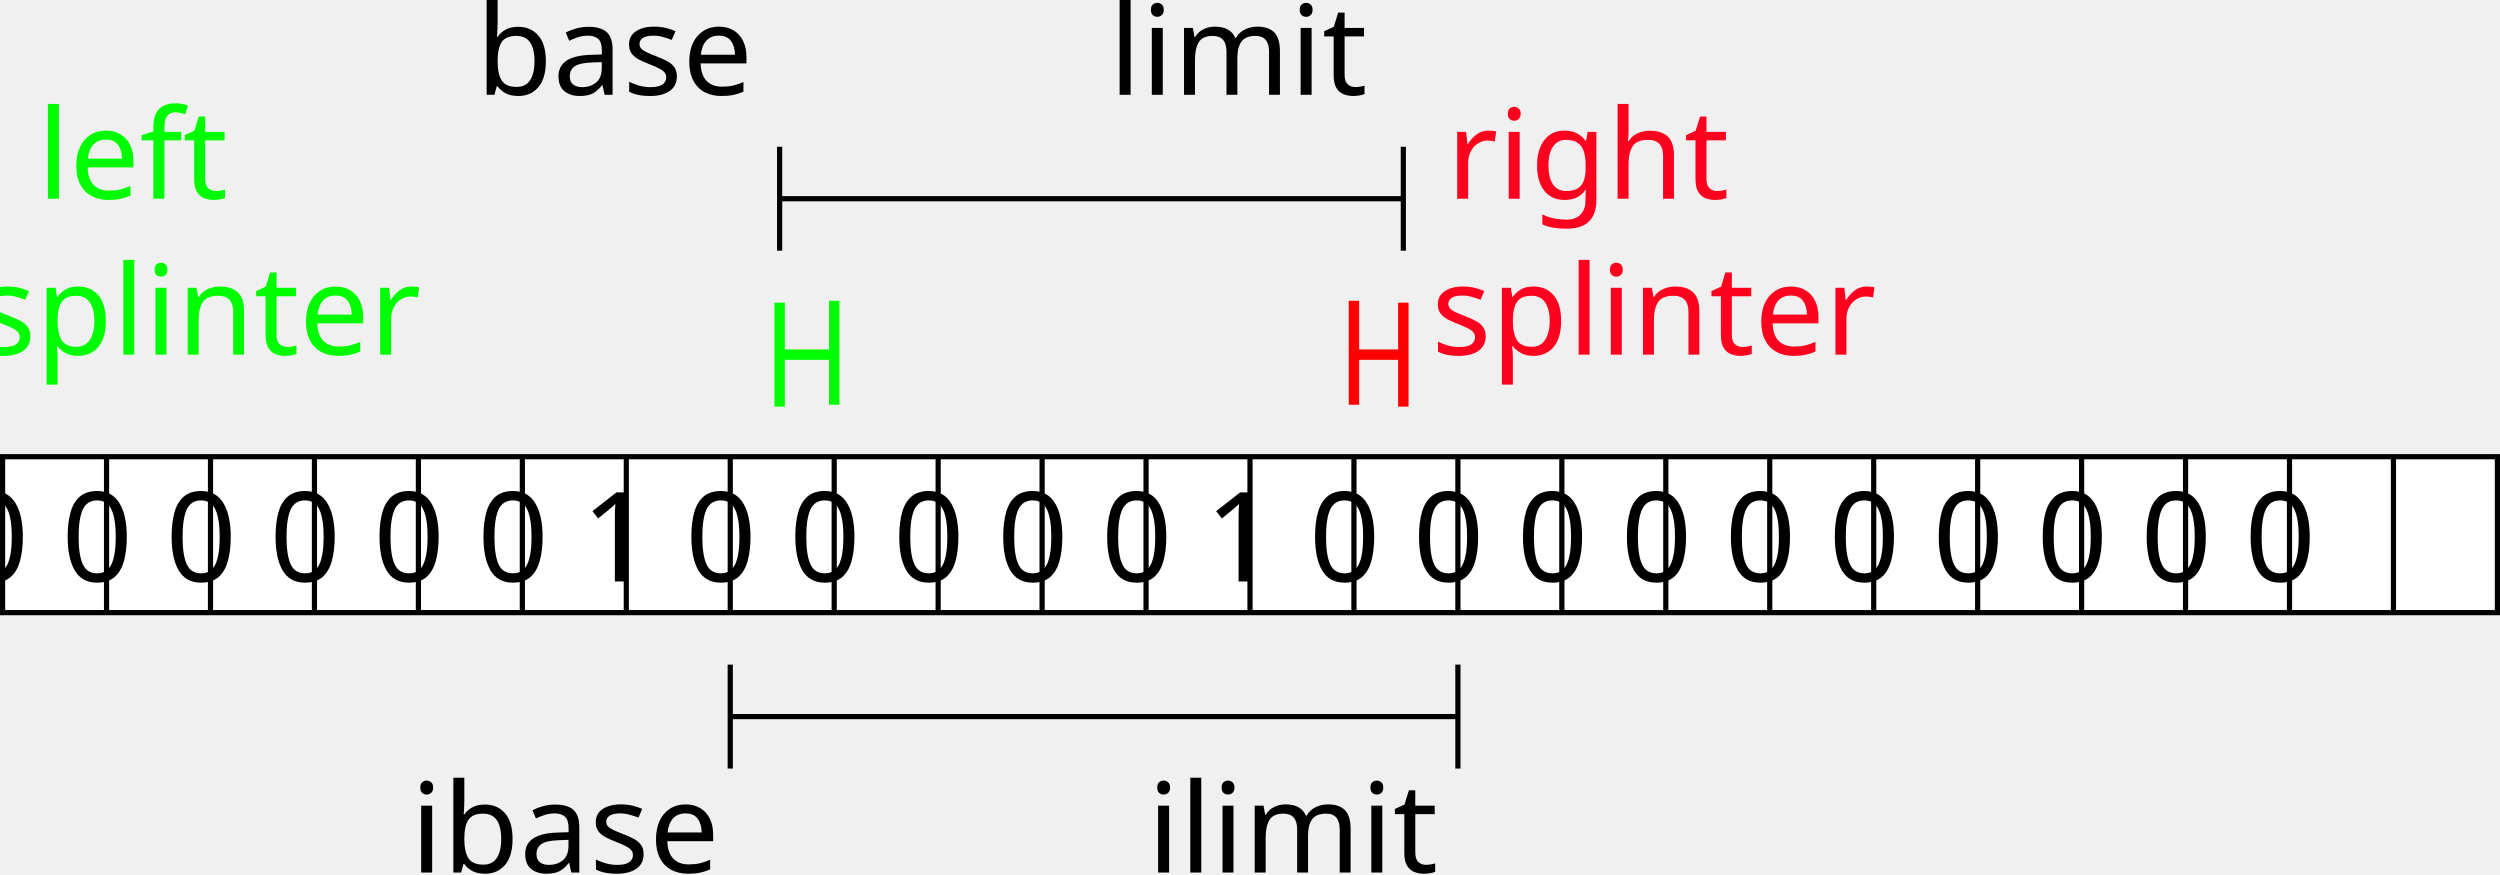
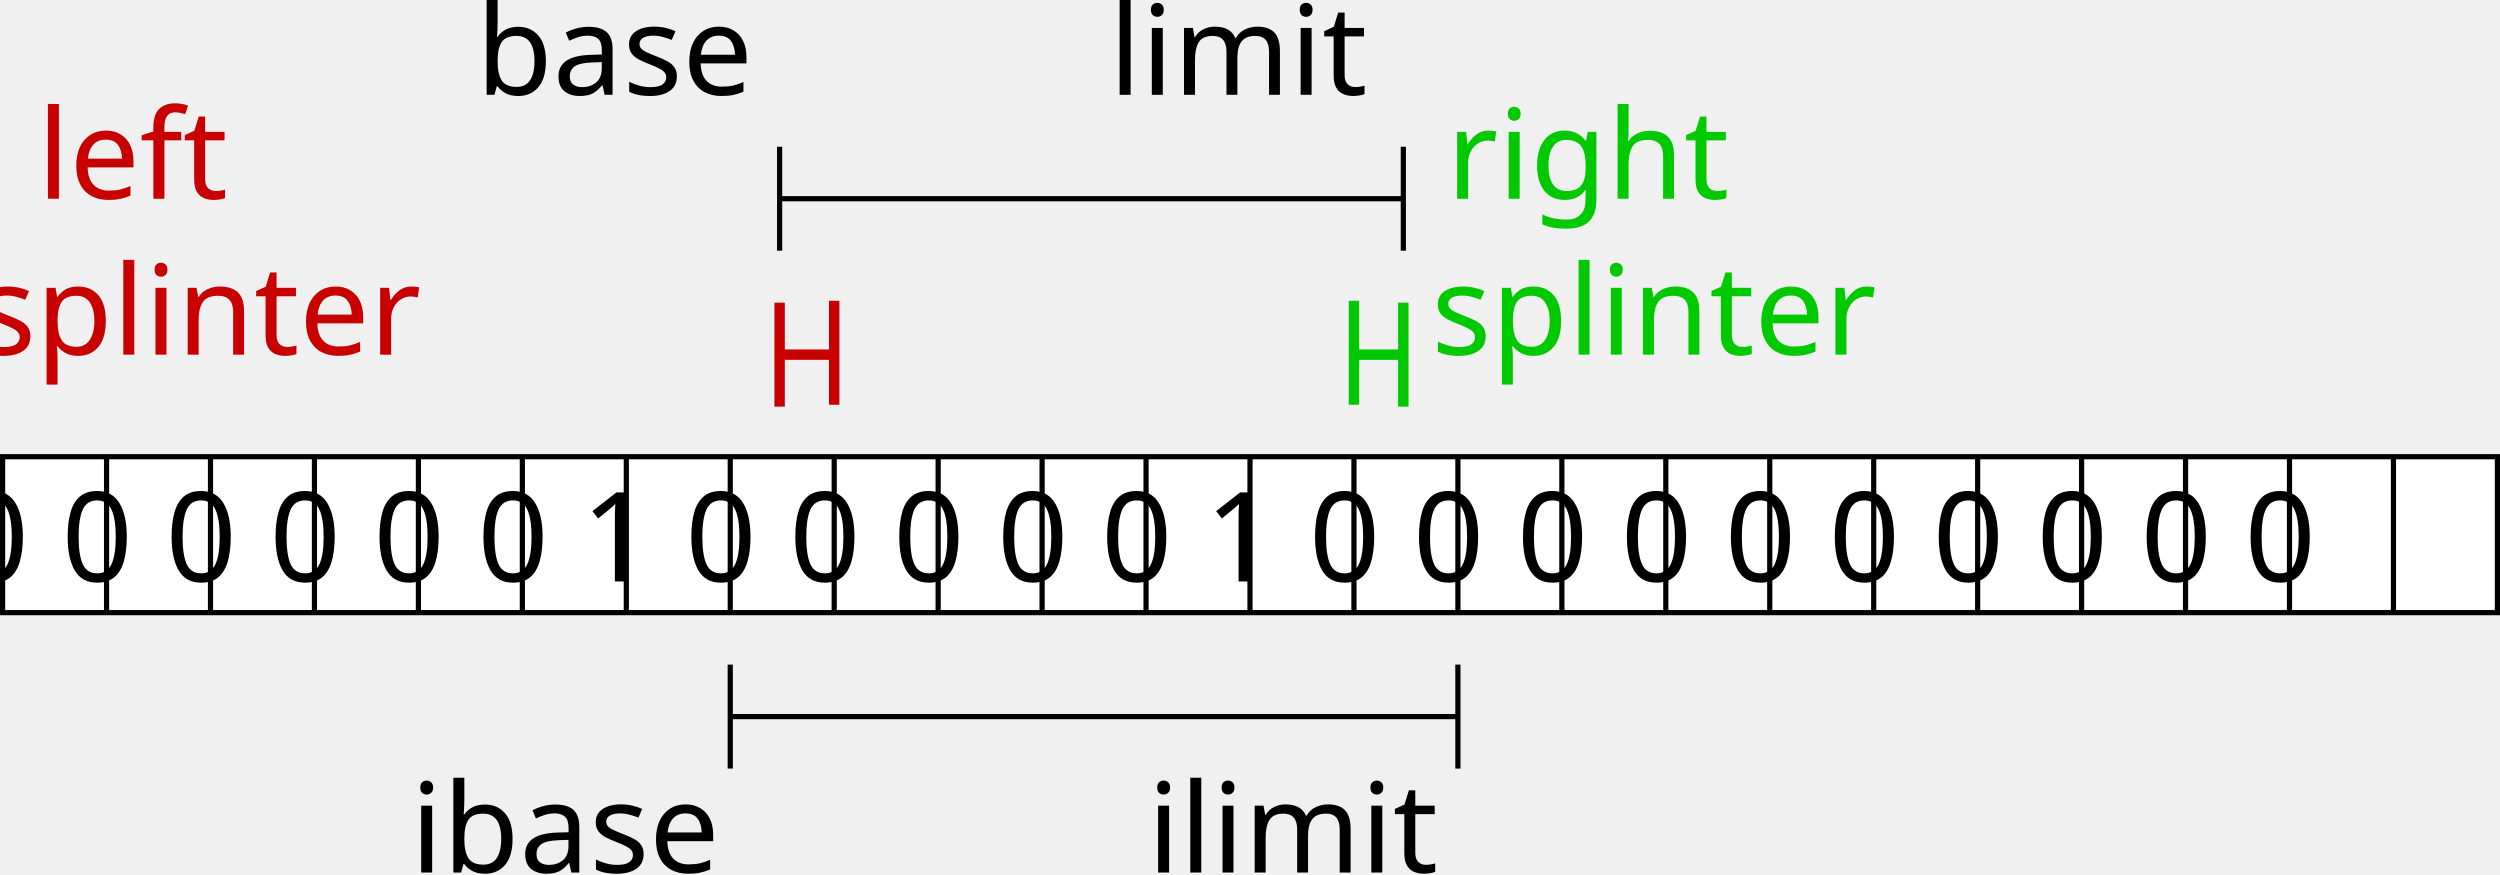
<svg xmlns="http://www.w3.org/2000/svg" width="481" height="168.234" id="svg2" version="1.1">
  <defs id="defs4">
    </defs>
  <g id="layer1" transform="translate(-69.5,-4.491085)">
    <rect style="fill:#ffffff;fill-opacity:1;stroke:#000000;stroke-opacity:1" id="rect2839" width="480" height="30" x="70" y="92.362" />
    <path style="fill:none;stroke:#000000;stroke-width:1px;stroke-linecap:butt;stroke-linejoin:miter;stroke-opacity:1" d="m 90,92.362 0,30" id="path3613" />
    <path id="path3615" d="m 110,92.362 0,30" style="fill:none;stroke:#000000;stroke-width:1px;stroke-linecap:butt;stroke-linejoin:miter;stroke-opacity:1" />
    <path style="fill:none;stroke:#000000;stroke-width:1px;stroke-linecap:butt;stroke-linejoin:miter;stroke-opacity:1" d="m 130,92.362 0,30" id="path3617" />
    <path id="path3619" d="m 150,92.362 0,30" style="fill:none;stroke:#000000;stroke-width:1px;stroke-linecap:butt;stroke-linejoin:miter;stroke-opacity:1" />
    <path id="path3621" d="m 170,92.362 0,30" style="fill:none;stroke:#000000;stroke-width:1px;stroke-linecap:butt;stroke-linejoin:miter;stroke-opacity:1" />
    <path style="fill:none;stroke:#000000;stroke-width:1px;stroke-linecap:butt;stroke-linejoin:miter;stroke-opacity:1" d="m 190,92.362 0,30" id="path3623" />
    <path id="path3625" d="m 210,92.362 0,30" style="fill:none;stroke:#000000;stroke-width:1px;stroke-linecap:butt;stroke-linejoin:miter;stroke-opacity:1" />
    <path style="fill:none;stroke:#000000;stroke-width:1px;stroke-linecap:butt;stroke-linejoin:miter;stroke-opacity:1" d="m 230,92.362 0,30" id="path3627" />
    <path style="fill:none;stroke:#000000;stroke-width:1px;stroke-linecap:butt;stroke-linejoin:miter;stroke-opacity:1" d="m 250,92.362 0,30" id="path3629" />
    <path id="path3631" d="m 270,92.362 0,30" style="fill:none;stroke:#000000;stroke-width:1px;stroke-linecap:butt;stroke-linejoin:miter;stroke-opacity:1" />
    <path style="fill:none;stroke:#000000;stroke-width:1px;stroke-linecap:butt;stroke-linejoin:miter;stroke-opacity:1" d="m 290,92.362 0,30" id="path3633" />
    <path id="path3635" d="m 310,92.362 0,30" style="fill:none;stroke:#000000;stroke-width:1px;stroke-linecap:butt;stroke-linejoin:miter;stroke-opacity:1" />
    <path id="path3637" d="m 330,92.362 0,30" style="fill:none;stroke:#000000;stroke-width:1px;stroke-linecap:butt;stroke-linejoin:miter;stroke-opacity:1" />
    <path style="fill:none;stroke:#000000;stroke-width:1px;stroke-linecap:butt;stroke-linejoin:miter;stroke-opacity:1" d="m 350,92.362 0,30" id="path3639" />
    <path id="path3641" d="m 370,92.362 0,30" style="fill:none;stroke:#000000;stroke-width:1px;stroke-linecap:butt;stroke-linejoin:miter;stroke-opacity:1" />
    <path style="fill:none;stroke:#000000;stroke-width:1px;stroke-linecap:butt;stroke-linejoin:miter;stroke-opacity:1" d="m 390,92.362 0,30" id="path3643" />
    <path style="fill:none;stroke:#000000;stroke-width:1px;stroke-linecap:butt;stroke-linejoin:miter;stroke-opacity:1" d="m 410,92.362 0,30" id="path3645" />
    <path id="path3647" d="m 430,92.362 0,30" style="fill:none;stroke:#000000;stroke-width:1px;stroke-linecap:butt;stroke-linejoin:miter;stroke-opacity:1" />
    <path style="fill:none;stroke:#000000;stroke-width:1px;stroke-linecap:butt;stroke-linejoin:miter;stroke-opacity:1" d="m 450,92.362 0,30" id="path3649" />
    <path id="path3651" d="m 470,92.362 0,30" style="fill:none;stroke:#000000;stroke-width:1px;stroke-linecap:butt;stroke-linejoin:miter;stroke-opacity:1" />
    <path id="path3653" d="m 490,92.362 0,30" style="fill:none;stroke:#000000;stroke-width:1px;stroke-linecap:butt;stroke-linejoin:miter;stroke-opacity:1" />
    <path style="fill:none;stroke:#000000;stroke-width:1px;stroke-linecap:butt;stroke-linejoin:miter;stroke-opacity:1" d="m 510,92.362 0,30" id="path3655" />
    <text xml:space="preserve" style="font-size:40px;font-style:normal;font-weight:normal;line-height:125%;fill:#000000;fill-opacity:1;stroke:none;font-family:Bitstream Vera Sans" x="80" y="116.362" id="text3657">
      <tspan id="tspan3659" x="80" y="116.362" style="font-size:24px;font-style:normal;font-variant:normal;font-weight:normal;font-stretch:normal;text-align:center;line-height:125%;writing-mode:lr-tb;text-anchor:middle;font-family:Verdana;-inkscape-font-specification:Verdana">0</tspan>
    </text>
    <text id="text3017" y="116.362" x="100" style="font-size:40px;font-style:normal;font-weight:normal;line-height:125%;fill:#000000;fill-opacity:1;stroke:none;font-family:Bitstream Vera Sans" xml:space="preserve">
      <tspan style="font-size:24px;font-style:normal;font-variant:normal;font-weight:normal;font-stretch:normal;text-align:center;line-height:125%;writing-mode:lr-tb;text-anchor:middle;font-family:Verdana;-inkscape-font-specification:Verdana" y="116.362" x="100" id="tspan3019">0</tspan>
    </text>
    <text xml:space="preserve" style="font-size:40px;font-style:normal;font-weight:normal;line-height:125%;fill:#000000;fill-opacity:1;stroke:none;font-family:Bitstream Vera Sans" x="120" y="116.362" id="text3021">
      <tspan id="tspan3023" x="120" y="116.362" style="font-size:24px;font-style:normal;font-variant:normal;font-weight:normal;font-stretch:normal;text-align:center;line-height:125%;writing-mode:lr-tb;text-anchor:middle;font-family:Verdana;-inkscape-font-specification:Verdana">0</tspan>
    </text>
    <text id="text3025" y="116.362" x="140" style="font-size:40px;font-style:normal;font-weight:normal;line-height:125%;fill:#000000;fill-opacity:1;stroke:none;font-family:Bitstream Vera Sans" xml:space="preserve">
      <tspan style="font-size:24px;font-style:normal;font-variant:normal;font-weight:normal;font-stretch:normal;text-align:center;line-height:125%;writing-mode:lr-tb;text-anchor:middle;font-family:Verdana;-inkscape-font-specification:Verdana" y="116.362" x="140" id="tspan3027">0</tspan>
    </text>
    <text id="text3029" y="116.362" x="160" style="font-size:40px;font-style:normal;font-weight:normal;line-height:125%;fill:#000000;fill-opacity:1;stroke:none;font-family:Bitstream Vera Sans" xml:space="preserve">
      <tspan style="font-size:24px;font-style:normal;font-variant:normal;font-weight:normal;font-stretch:normal;text-align:center;line-height:125%;writing-mode:lr-tb;text-anchor:middle;font-family:Verdana;-inkscape-font-specification:Verdana" y="116.362" x="160" id="tspan3031">0</tspan>
    </text>
    <text xml:space="preserve" style="font-size:40px;font-style:normal;font-weight:normal;line-height:125%;fill:#000000;fill-opacity:1;stroke:none;font-family:Bitstream Vera Sans" x="180" y="116.362" id="text3033">
      <tspan id="tspan3035" x="180" y="116.362" style="font-size:24px;font-style:normal;font-variant:normal;font-weight:normal;font-stretch:normal;text-align:center;line-height:125%;writing-mode:lr-tb;text-anchor:middle;font-family:Verdana;-inkscape-font-specification:Verdana">0</tspan>
    </text>
    <text id="text3037" y="116.362" x="200" style="font-size:40px;font-style:normal;font-weight:normal;line-height:125%;fill:#000000;fill-opacity:1;stroke:none;font-family:Bitstream Vera Sans" xml:space="preserve">
      <tspan style="font-size:24px;font-style:normal;font-variant:normal;font-weight:normal;font-stretch:normal;text-align:center;line-height:125%;writing-mode:lr-tb;text-anchor:middle;font-family:Verdana;-inkscape-font-specification:Verdana" y="116.362" x="200" id="tspan3039">0</tspan>
    </text>
    <text xml:space="preserve" style="font-size:40px;font-style:normal;font-weight:normal;line-height:125%;fill:#000000;fill-opacity:1;stroke:none;font-family:Bitstream Vera Sans" x="220" y="116.362" id="text3041">
      <tspan id="tspan3043" x="220" y="116.362" style="font-size:24px;font-style:normal;font-variant:normal;font-weight:normal;font-stretch:normal;text-align:center;line-height:125%;writing-mode:lr-tb;text-anchor:middle;font-family:Verdana;-inkscape-font-specification:Verdana">1</tspan>
    </text>
    <text xml:space="preserve" style="font-size:40px;font-style:normal;font-weight:normal;line-height:125%;fill:#000000;fill-opacity:1;stroke:none;font-family:Bitstream Vera Sans" x="240" y="116.362" id="text3045">
      <tspan id="tspan3047" x="240" y="116.362" style="font-size:24px;font-style:normal;font-variant:normal;font-weight:normal;font-stretch:normal;text-align:center;line-height:125%;writing-mode:lr-tb;text-anchor:middle;font-family:Verdana;-inkscape-font-specification:Verdana">0</tspan>
    </text>
    <text id="text3049" y="116.362" x="260" style="font-size:40px;font-style:normal;font-weight:normal;line-height:125%;fill:#000000;fill-opacity:1;stroke:none;font-family:Bitstream Vera Sans" xml:space="preserve">
      <tspan style="font-size:24px;font-style:normal;font-variant:normal;font-weight:normal;font-stretch:normal;text-align:center;line-height:125%;writing-mode:lr-tb;text-anchor:middle;font-family:Verdana;-inkscape-font-specification:Verdana" y="116.362" x="260" id="tspan3051">0</tspan>
    </text>
    <text xml:space="preserve" style="font-size:40px;font-style:normal;font-weight:normal;line-height:125%;fill:#000000;fill-opacity:1;stroke:none;font-family:Bitstream Vera Sans" x="280" y="116.362" id="text3053">
      <tspan id="tspan3055" x="280" y="116.362" style="font-size:24px;font-style:normal;font-variant:normal;font-weight:normal;font-stretch:normal;text-align:center;line-height:125%;writing-mode:lr-tb;text-anchor:middle;font-family:Verdana;-inkscape-font-specification:Verdana">0</tspan>
    </text>
    <text id="text3057" y="116.362" x="300" style="font-size:40px;font-style:normal;font-weight:normal;line-height:125%;fill:#000000;fill-opacity:1;stroke:none;font-family:Bitstream Vera Sans" xml:space="preserve">
      <tspan style="font-size:24px;font-style:normal;font-variant:normal;font-weight:normal;font-stretch:normal;text-align:center;line-height:125%;writing-mode:lr-tb;text-anchor:middle;font-family:Verdana;-inkscape-font-specification:Verdana" y="116.362" x="300" id="tspan3059">0</tspan>
    </text>
    <text id="text3061" y="116.362" x="320" style="font-size:40px;font-style:normal;font-weight:normal;line-height:125%;fill:#000000;fill-opacity:1;stroke:none;font-family:Bitstream Vera Sans" xml:space="preserve">
      <tspan style="font-size:24px;font-style:normal;font-variant:normal;font-weight:normal;font-stretch:normal;text-align:center;line-height:125%;writing-mode:lr-tb;text-anchor:middle;font-family:Verdana;-inkscape-font-specification:Verdana" y="116.362" x="320" id="tspan3063">0</tspan>
    </text>
    <text xml:space="preserve" style="font-size:40px;font-style:normal;font-weight:normal;line-height:125%;fill:#000000;fill-opacity:1;stroke:none;font-family:Bitstream Vera Sans" x="340" y="116.362" id="text3065">
      <tspan id="tspan3067" x="340" y="116.362" style="font-size:24px;font-style:normal;font-variant:normal;font-weight:normal;font-stretch:normal;text-align:center;line-height:125%;writing-mode:lr-tb;text-anchor:middle;font-family:Verdana;-inkscape-font-specification:Verdana">1</tspan>
    </text>
    <text id="text3069" y="116.362" x="360" style="font-size:40px;font-style:normal;font-weight:normal;line-height:125%;fill:#000000;fill-opacity:1;stroke:none;font-family:Bitstream Vera Sans" xml:space="preserve">
      <tspan style="font-size:24px;font-style:normal;font-variant:normal;font-weight:normal;font-stretch:normal;text-align:center;line-height:125%;writing-mode:lr-tb;text-anchor:middle;font-family:Verdana;-inkscape-font-specification:Verdana" y="116.362" x="360" id="tspan3071">0</tspan>
    </text>
    <text xml:space="preserve" style="font-size:40px;font-style:normal;font-weight:normal;line-height:125%;fill:#000000;fill-opacity:1;stroke:none;font-family:Bitstream Vera Sans" x="380" y="116.362" id="text3073">
      <tspan id="tspan3075" x="380" y="116.362" style="font-size:24px;font-style:normal;font-variant:normal;font-weight:normal;font-stretch:normal;text-align:center;line-height:125%;writing-mode:lr-tb;text-anchor:middle;font-family:Verdana;-inkscape-font-specification:Verdana">0</tspan>
    </text>
    <text xml:space="preserve" style="font-size:40px;font-style:normal;font-weight:normal;line-height:125%;fill:#000000;fill-opacity:1;stroke:none;font-family:Bitstream Vera Sans" x="400" y="116.362" id="text3077">
      <tspan id="tspan3079" x="400" y="116.362" style="font-size:24px;font-style:normal;font-variant:normal;font-weight:normal;font-stretch:normal;text-align:center;line-height:125%;writing-mode:lr-tb;text-anchor:middle;font-family:Verdana;-inkscape-font-specification:Verdana">0</tspan>
    </text>
    <text id="text3081" y="116.362" x="420" style="font-size:40px;font-style:normal;font-weight:normal;line-height:125%;fill:#000000;fill-opacity:1;stroke:none;font-family:Bitstream Vera Sans" xml:space="preserve">
      <tspan style="font-size:24px;font-style:normal;font-variant:normal;font-weight:normal;font-stretch:normal;text-align:center;line-height:125%;writing-mode:lr-tb;text-anchor:middle;font-family:Verdana;-inkscape-font-specification:Verdana" y="116.362" x="420" id="tspan3083">0</tspan>
    </text>
    <text xml:space="preserve" style="font-size:40px;font-style:normal;font-weight:normal;line-height:125%;fill:#000000;fill-opacity:1;stroke:none;font-family:Bitstream Vera Sans" x="440" y="116.362" id="text3085">
      <tspan id="tspan3087" x="440" y="116.362" style="font-size:24px;font-style:normal;font-variant:normal;font-weight:normal;font-stretch:normal;text-align:center;line-height:125%;writing-mode:lr-tb;text-anchor:middle;font-family:Verdana;-inkscape-font-specification:Verdana">0</tspan>
    </text>
    <text id="text3089" y="116.362" x="460" style="font-size:40px;font-style:normal;font-weight:normal;line-height:125%;fill:#000000;fill-opacity:1;stroke:none;font-family:Bitstream Vera Sans" xml:space="preserve">
      <tspan style="font-size:24px;font-style:normal;font-variant:normal;font-weight:normal;font-stretch:normal;text-align:center;line-height:125%;writing-mode:lr-tb;text-anchor:middle;font-family:Verdana;-inkscape-font-specification:Verdana" y="116.362" x="460" id="tspan3091">0</tspan>
    </text>
    <text id="text3093" y="116.362" x="480" style="font-size:40px;font-style:normal;font-weight:normal;line-height:125%;fill:#000000;fill-opacity:1;stroke:none;font-family:Bitstream Vera Sans" xml:space="preserve">
      <tspan style="font-size:24px;font-style:normal;font-variant:normal;font-weight:normal;font-stretch:normal;text-align:center;line-height:125%;writing-mode:lr-tb;text-anchor:middle;font-family:Verdana;-inkscape-font-specification:Verdana" y="116.362" x="480" id="tspan3095">0</tspan>
    </text>
    <text xml:space="preserve" style="font-size:40px;font-style:normal;font-weight:normal;line-height:125%;fill:#000000;fill-opacity:1;stroke:none;font-family:Bitstream Vera Sans" x="500" y="116.362" id="text3097">
      <tspan id="tspan3099" x="500" y="116.362" style="font-size:24px;font-style:normal;font-variant:normal;font-weight:normal;font-stretch:normal;text-align:center;line-height:125%;writing-mode:lr-tb;text-anchor:middle;font-family:Verdana;-inkscape-font-specification:Verdana">0</tspan>
    </text>
    <path style="fill:none;stroke:#000000;stroke-width:1px;stroke-linecap:butt;stroke-linejoin:miter;stroke-opacity:1" d="m 530,92.362 0,30" id="path3249" />
    <text xml:space="preserve" style="font-size:40px;font-style:normal;font-weight:normal;line-height:125%;fill:#000000;fill-opacity:1;stroke:none;font-family:Bitstream Vera Sans" x="520" y="116.362" id="text3251">
      <tspan id="tspan3253" x="520" y="116.362" style="font-size:24px;font-style:normal;font-variant:normal;font-weight:normal;font-stretch:normal;text-align:center;line-height:125%;writing-mode:lr-tb;text-anchor:middle;font-family:Verdana;-inkscape-font-specification:Verdana">0</tspan>
    </text>
    <text id="text3255" y="116.362" x="540" style="font-size:40px;font-style:normal;font-weight:normal;line-height:125%;fill:#000000;fill-opacity:1;stroke:none;font-family:Bitstream Vera Sans" xml:space="preserve">
      <tspan style="font-size:24px;font-style:normal;font-variant:normal;font-weight:normal;font-stretch:normal;text-align:center;line-height:125%;writing-mode:lr-tb;text-anchor:middle;font-family:Verdana;-inkscape-font-specification:Verdana" y="116.362" x="540" id="tspan3257">0</tspan>
    </text>
-     <path style="fill:none;stroke:#00ff00;stroke-width:2;stroke-linecap:butt;stroke-linejoin:miter;stroke-miterlimit:4;stroke-opacity:1;stroke-dasharray:none" d="m 230,82.362 0,-20" id="path4103" />
-     <path style="fill:none;stroke:#ff0000;stroke-width:2;stroke-linecap:butt;stroke-linejoin:miter;stroke-miterlimit:4;stroke-opacity:1;stroke-dasharray:none" d="m 330,82.362 0,-20" id="path4105" />
+     <path style="fill:#d40000;stroke:#c80000;stroke-width:2;stroke-linecap:butt;stroke-linejoin:miter;stroke-miterlimit:4;stroke-opacity:1;stroke-dasharray:none" d="m 230,82.362 0,-20" id="path4103" />
+     <path style="fill:none;stroke:#00c800;stroke-width:2;stroke-linecap:butt;stroke-linejoin:miter;stroke-miterlimit:4;stroke-opacity:1;stroke-dasharray:none" d="m 330,82.362 0,-20" id="path4105" />
    <path style="fill:none;stroke:#000000;stroke-width:1px;stroke-linecap:butt;stroke-linejoin:miter;stroke-opacity:1" d="m 210,132.362 0,20" id="path4121" />
    <path style="fill:none;stroke:#000000;stroke-width:1px;stroke-linecap:butt;stroke-linejoin:miter;stroke-opacity:1" d="m 210,142.362 140,0" id="path4123" />
    <path style="fill:none;stroke:#000000;stroke-width:1px;stroke-linecap:butt;stroke-linejoin:miter;stroke-opacity:1" d="m 350,132.362 0,20" id="path4125" />
    <text id="text4129" y="172.362" x="210" style="font-size:40px;font-style:normal;font-weight:normal;line-height:125%;letter-spacing:0px;word-spacing:0px;fill:#000000;fill-opacity:1;stroke:none;font-family:Bitstream Vera Sans" xml:space="preserve">
      <tspan style="font-size:24px;font-style:normal;font-variant:normal;font-weight:normal;font-stretch:normal;text-align:center;line-height:125%;writing-mode:lr-tb;text-anchor:middle;font-family:Verdana;-inkscape-font-specification:Verdana" y="172.362" x="210" id="tspan4131">ibase</tspan>
    </text>
    <text xml:space="preserve" style="font-size:40px;font-style:normal;font-weight:normal;line-height:125%;letter-spacing:0px;word-spacing:0px;fill:#000000;fill-opacity:1;stroke:none;font-family:Bitstream Vera Sans" x="350" y="172.362" id="text4133">
      <tspan id="tspan4135" x="350" y="172.362" style="font-size:24px;font-style:normal;font-variant:normal;font-weight:normal;font-stretch:normal;text-align:center;line-height:125%;writing-mode:lr-tb;text-anchor:middle;font-family:Verdana;-inkscape-font-specification:Verdana">ilimit</tspan>
    </text>
-     <path style="fill:none;stroke:#00ff00;stroke-width:2;stroke-linecap:butt;stroke-linejoin:miter;stroke-miterlimit:4;stroke-opacity:1;stroke-dasharray:none" d="m 219.5,62.725 0,20" id="path3589" />
-     <path style="fill:none;stroke:#00ff00;stroke-width:2;stroke-linecap:butt;stroke-linejoin:miter;stroke-miterlimit:4;stroke-opacity:1;stroke-dasharray:none" d="m 219.5,72.725 10,0" id="path3591" />
-     <path style="fill:none;stroke:#ff0000;stroke-width:2;stroke-linecap:butt;stroke-linejoin:miter;stroke-miterlimit:4;stroke-opacity:1;stroke-dasharray:none" d="m 329.5,72.725 10,0" id="path3595" />
-     <path style="fill:none;stroke:#ff0000;stroke-width:2;stroke-linecap:butt;stroke-linejoin:miter;stroke-miterlimit:4;stroke-opacity:1;stroke-dasharray:none" d="m 339.5,62.725 0,20" id="path3597" />
-     <text id="text4367" y="42.725" x="139.5" style="font-size:40px;font-style:normal;font-weight:normal;line-height:125%;letter-spacing:0px;word-spacing:0px;fill:#00fc00;fill-opacity:1;stroke:none;font-family:Bitstream Vera Sans" xml:space="preserve">
-       <tspan style="font-size:24px;font-style:normal;font-variant:normal;font-weight:normal;font-stretch:normal;text-align:center;line-height:125%;writing-mode:lr-tb;text-anchor:middle;fill:#00fc00;fill-opacity:1;font-family:Verdana;-inkscape-font-specification:Verdana" y="42.725" x="139.5" id="tspan4369">left</tspan>
-       <tspan style="font-size:24px;font-style:normal;font-variant:normal;font-weight:normal;font-stretch:normal;text-align:center;line-height:125%;writing-mode:lr-tb;text-anchor:middle;fill:#00fc00;fill-opacity:1;font-family:Verdana;-inkscape-font-specification:Verdana" y="72.725" x="139.5" id="tspan4371">splinter</tspan>
+     <path style="fill:#d40000;stroke:#c80000;stroke-width:2;stroke-linecap:butt;stroke-linejoin:miter;stroke-miterlimit:4;stroke-opacity:1;stroke-dasharray:none" d="m 219.5,62.725 0,20" id="path3589" />
+     <path style="fill:#d40000;stroke:#c80000;stroke-width:2;stroke-linecap:butt;stroke-linejoin:miter;stroke-miterlimit:4;stroke-opacity:1;stroke-dasharray:none" d="m 219.5,72.725 10,0" id="path3591" />
+     <path style="fill:none;stroke:#00c800;stroke-width:2;stroke-linecap:butt;stroke-linejoin:miter;stroke-miterlimit:4;stroke-opacity:1;stroke-dasharray:none" d="m 329.5,72.725 10,0" id="path3595" />
+     <path style="fill:#00c900;stroke:#00c800;stroke-width:2;stroke-linecap:butt;stroke-linejoin:miter;stroke-miterlimit:4;stroke-opacity:1;stroke-dasharray:none;fill-opacity:1" d="m 339.5,62.725 0,20" id="path3597" />
+     <text id="text4367" y="42.725" x="139.5" style="font-size:40px;font-style:normal;font-weight:normal;line-height:125%;letter-spacing:0px;word-spacing:0px;fill:#c80000;fill-opacity:1;stroke:none;font-family:Bitstream Vera Sans" xml:space="preserve">
+       <tspan style="font-size:24px;font-style:normal;font-variant:normal;font-weight:normal;font-stretch:normal;text-align:center;line-height:125%;writing-mode:lr-tb;text-anchor:middle;fill:#c80000;fill-opacity:1;font-family:Verdana;-inkscape-font-specification:Verdana" y="42.725" x="139.5" id="tspan4369">left</tspan>
+       <tspan style="font-size:24px;font-style:normal;font-variant:normal;font-weight:normal;font-stretch:normal;text-align:center;line-height:125%;writing-mode:lr-tb;text-anchor:middle;fill:#c80000;fill-opacity:1;font-family:Verdana;-inkscape-font-specification:Verdana" y="72.725" x="139.5" id="tspan4371">splinter</tspan>
    </text>
-     <text xml:space="preserve" style="font-size:40px;font-style:normal;font-weight:normal;line-height:125%;letter-spacing:0px;word-spacing:0px;fill:#000000;fill-opacity:1;stroke:none;font-family:Bitstream Vera Sans" x="419.5" y="42.725" id="text4373">
-       <tspan id="tspan4375" x="419.5" y="42.725" style="font-size:24px;font-style:normal;font-variant:normal;font-weight:normal;font-stretch:normal;text-align:center;line-height:125%;writing-mode:lr-tb;text-anchor:middle;fill:#fd011e;font-family:Verdana;-inkscape-font-specification:Verdana">right</tspan>
-       <tspan id="tspan4377" x="419.5" y="72.725" style="font-size:24px;font-style:normal;font-variant:normal;font-weight:normal;font-stretch:normal;text-align:center;line-height:125%;writing-mode:lr-tb;text-anchor:middle;fill:#fd011e;font-family:Verdana;-inkscape-font-specification:Verdana">splinter</tspan>
+     <text xml:space="preserve" style="font-size:40px;font-style:normal;font-weight:normal;line-height:125%;letter-spacing:0px;word-spacing:0px;fill:#00c900;fill-opacity:1;stroke:none;font-family:Bitstream Vera Sans" x="419.5" y="42.725" id="text4373">
+       <tspan id="tspan4375" x="419.5" y="42.725" style="font-size:24px;font-style:normal;font-variant:normal;font-weight:normal;font-stretch:normal;text-align:center;line-height:125%;writing-mode:lr-tb;text-anchor:middle;fill:#00c900;font-family:Verdana;-inkscape-font-specification:Verdana;fill-opacity:1">right</tspan>
+       <tspan id="tspan4377" x="419.5" y="72.725" style="font-size:24px;font-style:normal;font-variant:normal;font-weight:normal;font-stretch:normal;text-align:center;line-height:125%;writing-mode:lr-tb;text-anchor:middle;fill:#00c900;font-family:Verdana;-inkscape-font-specification:Verdana;fill-opacity:1">splinter</tspan>
    </text>
    <path style="fill:none;stroke:#000000;stroke-width:1px;stroke-linecap:butt;stroke-linejoin:miter;stroke-opacity:1" d="m 219.5,52.725 0,-20" id="path4103-0" />
    <path style="fill:none;stroke:#000000;stroke-width:1px;stroke-linecap:butt;stroke-linejoin:miter;stroke-opacity:1" d="m 339.5,52.725 0,-20" id="path4105-3" />
    <path style="fill:none;stroke:#000000;stroke-width:1px;stroke-linecap:butt;stroke-linejoin:miter;stroke-opacity:1" d="m 219.5,42.725 120,0" id="path4107" />
    <text xml:space="preserve" style="font-size:40px;font-style:normal;font-weight:normal;line-height:125%;letter-spacing:0px;word-spacing:0px;fill:#000000;fill-opacity:1;stroke:none;font-family:Bitstream Vera Sans" x="219.5" y="22.725" id="text4113">
      <tspan id="tspan4115" x="219.5" y="22.725" style="font-size:24px;font-style:normal;font-variant:normal;font-weight:normal;font-stretch:normal;text-align:center;line-height:125%;writing-mode:lr-tb;text-anchor:middle;font-family:Verdana;-inkscape-font-specification:Verdana">base</tspan>
    </text>
    <text id="text4117" y="22.725" x="339.5" style="font-size:40px;font-style:normal;font-weight:normal;line-height:125%;letter-spacing:0px;word-spacing:0px;fill:#000000;fill-opacity:1;stroke:none;font-family:Bitstream Vera Sans" xml:space="preserve">
      <tspan style="font-size:24px;font-style:normal;font-variant:normal;font-weight:normal;font-stretch:normal;text-align:center;line-height:125%;writing-mode:lr-tb;text-anchor:middle;font-family:Verdana;-inkscape-font-specification:Verdana" y="22.725" x="339.5" id="tspan4119">limit</tspan>
    </text>
  </g>
</svg>
